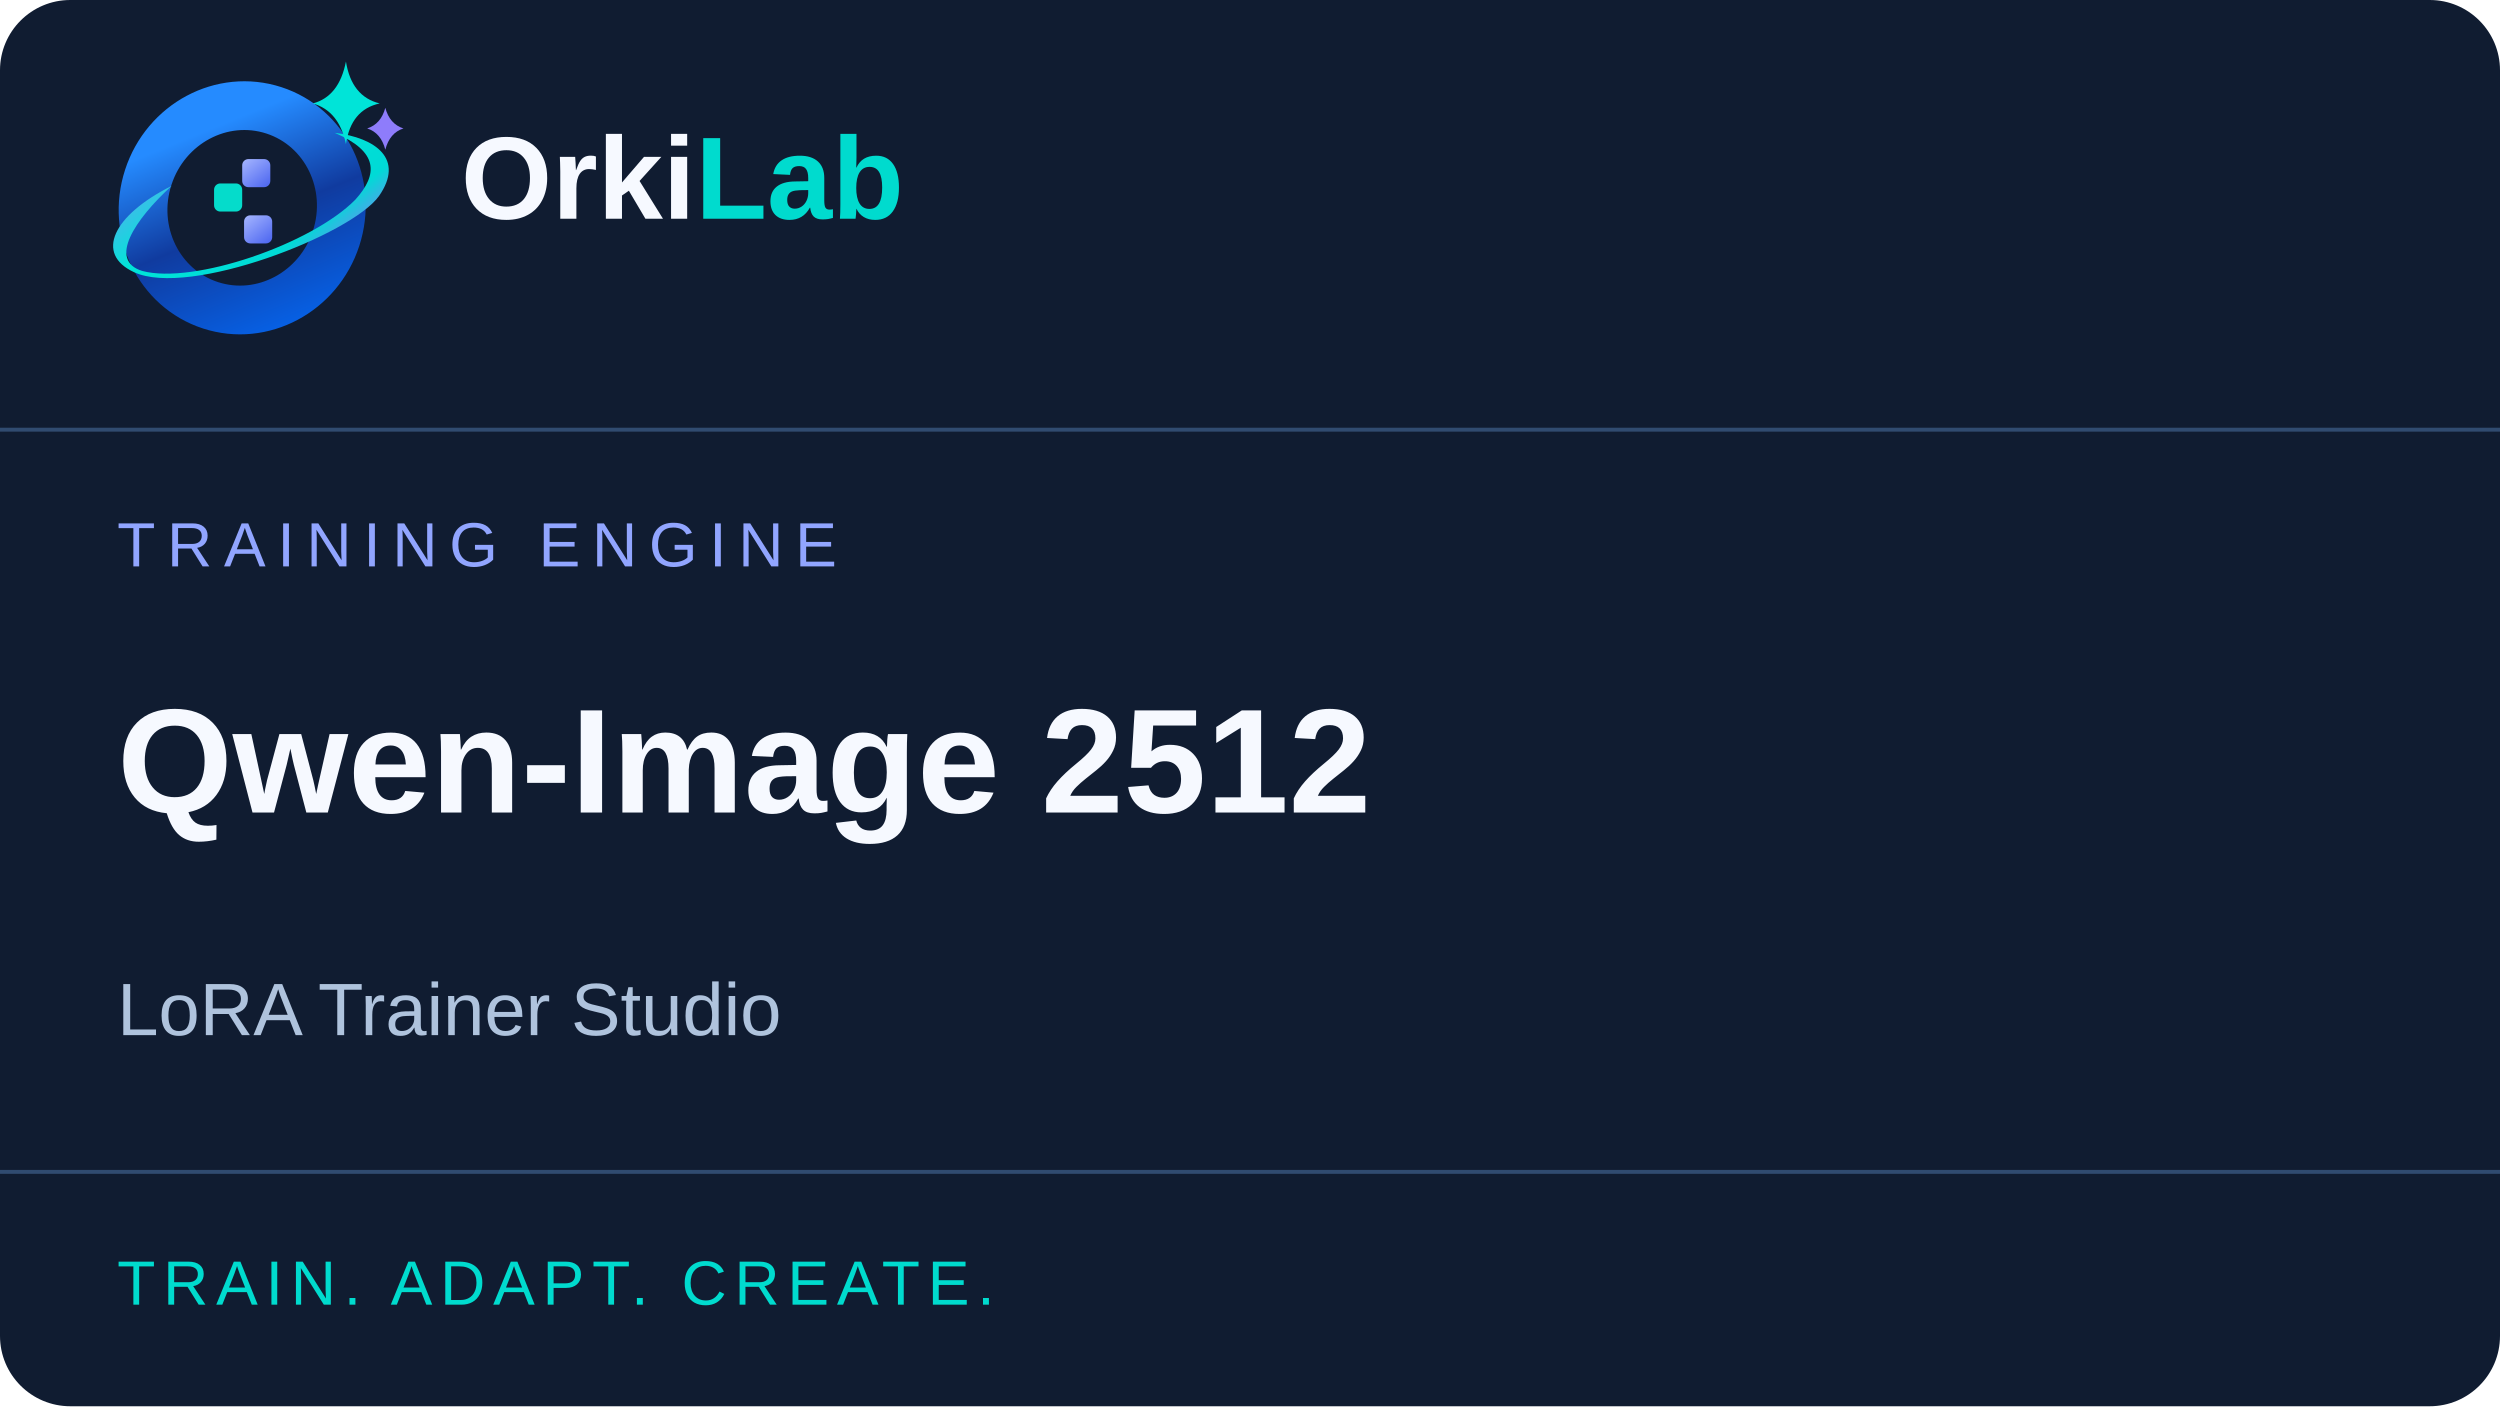
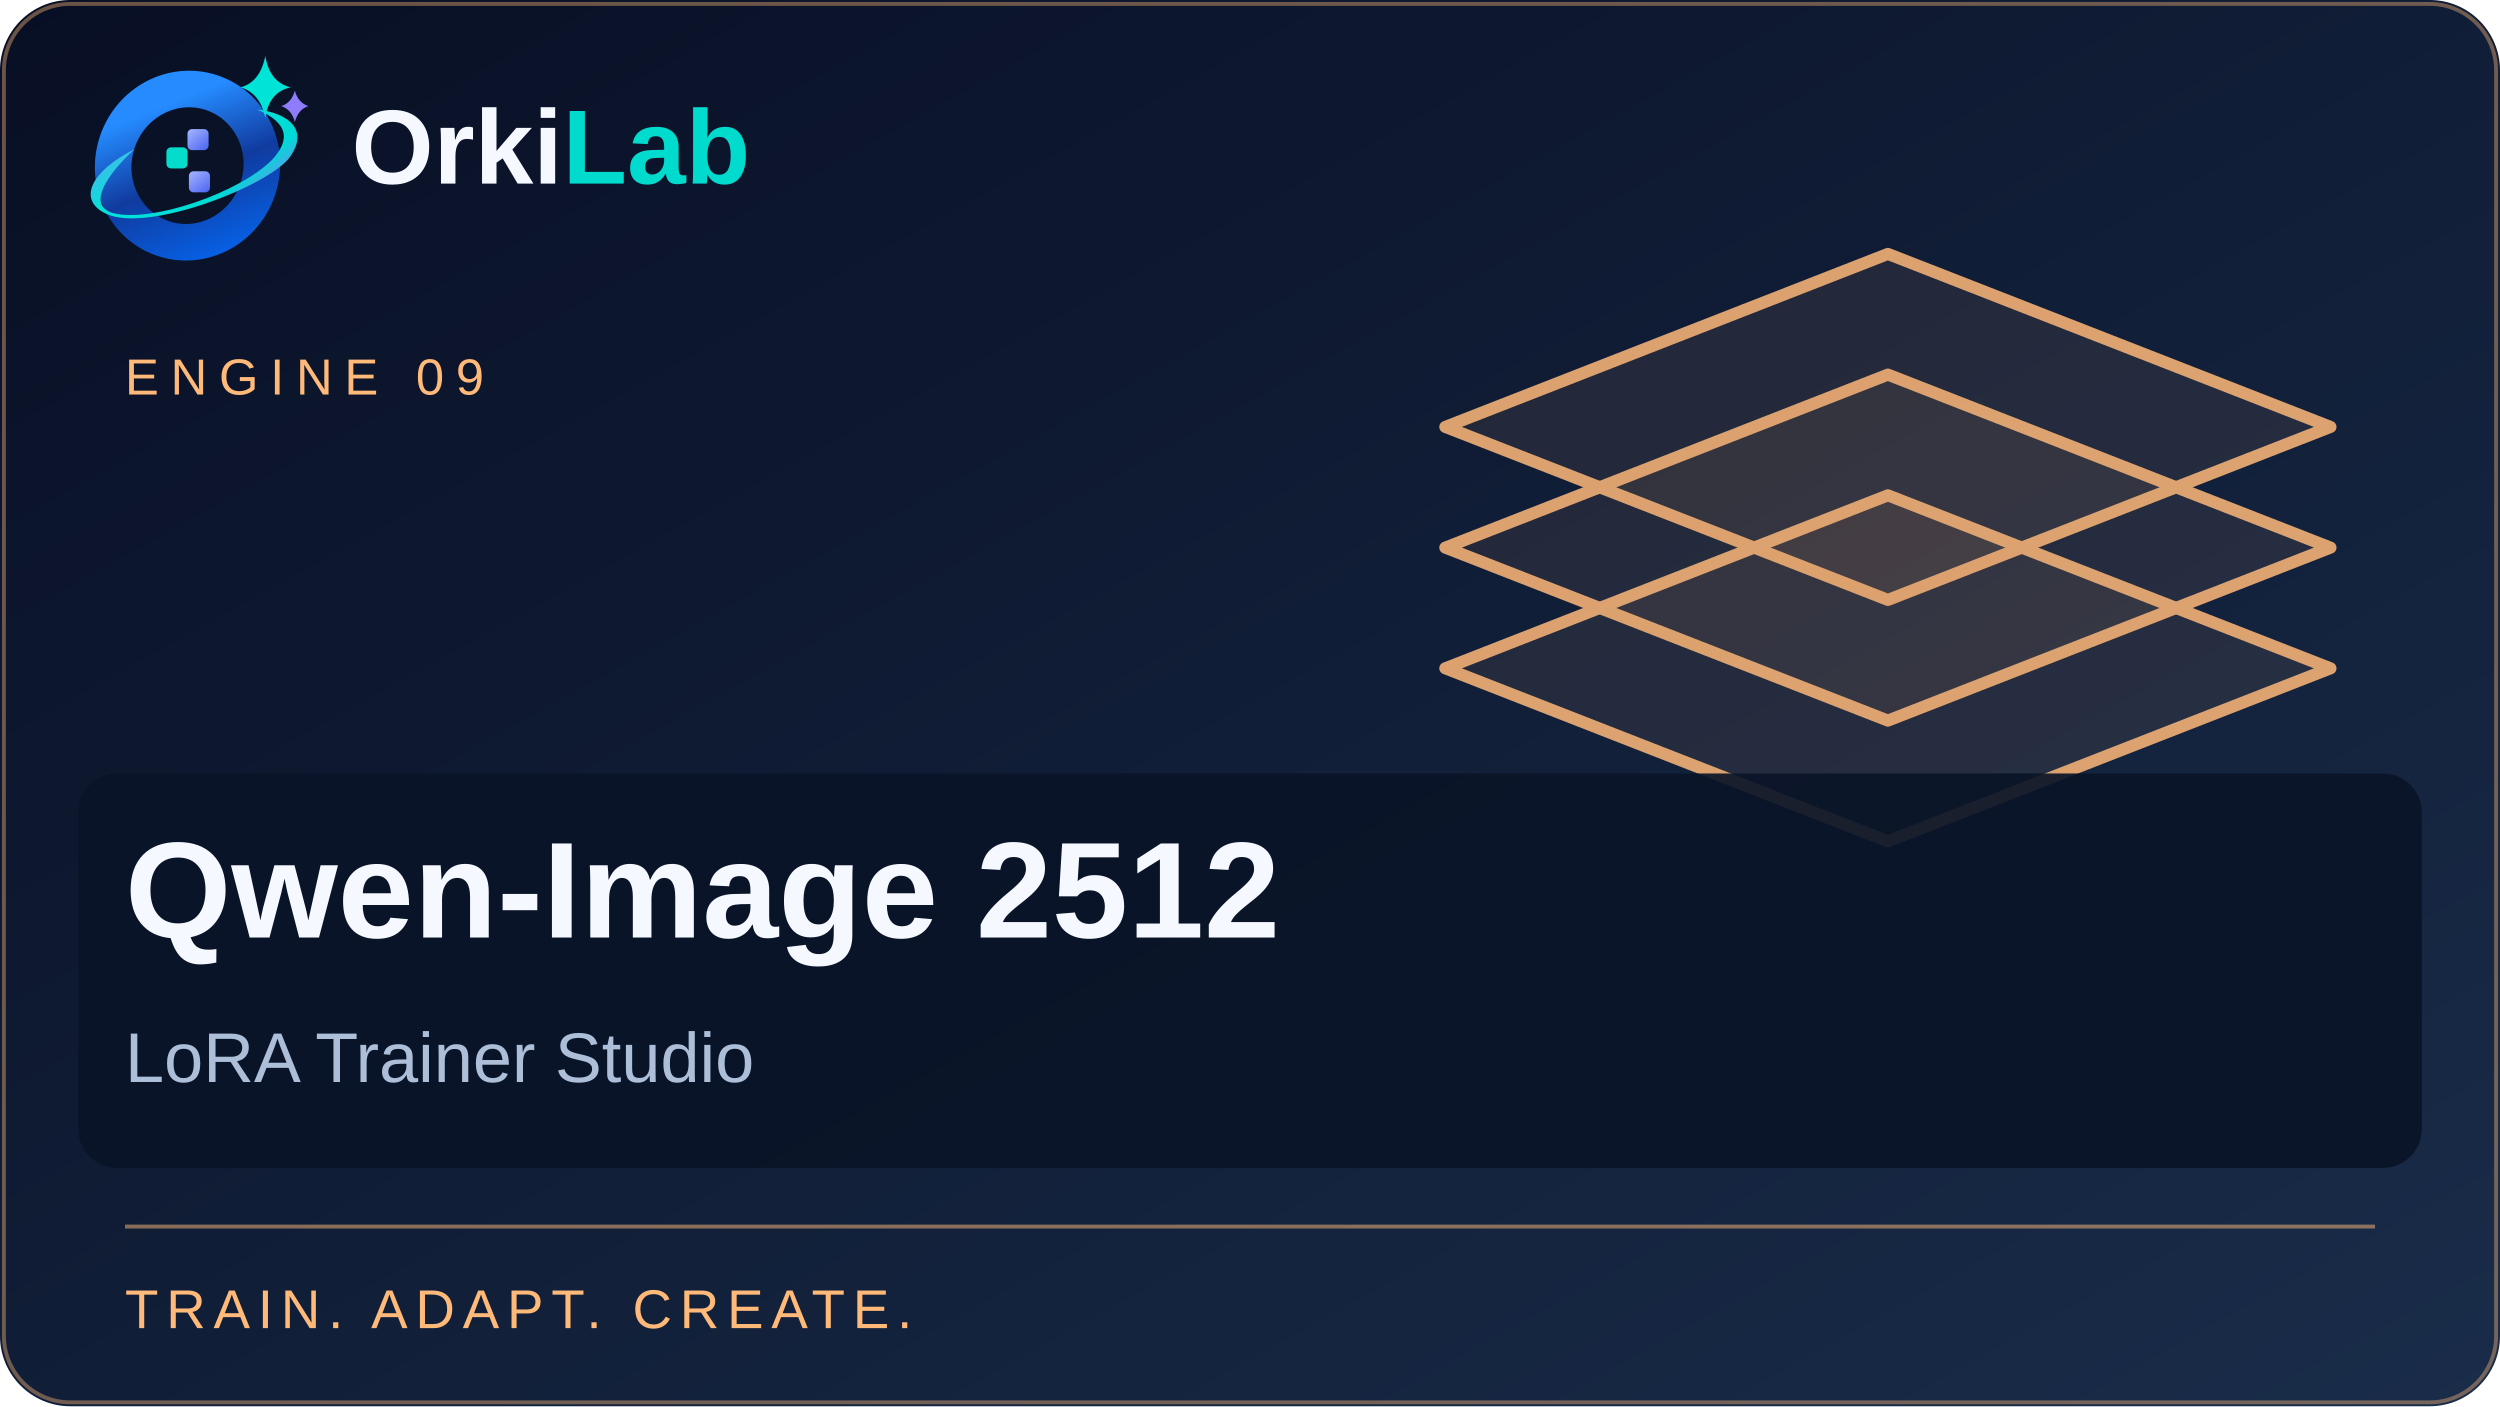
- <svg xmlns="http://www.w3.org/2000/svg" viewBox="0 0 640 360">
-   <rect width="640" height="360" rx="18" fill="#101C31" />
-   <path d="M0 110H640M0 300H640" stroke="#304B70" />
-   <g transform="translate(22 10) scale(.16)">
+ <svg xmlns="http://www.w3.org/2000/svg" width="640" height="360" viewBox="0 0 640 360">
+   <defs>
+     <linearGradient id="panel" x2="1" y2="1">
+       <stop stop-color="#080F24" />
+       <stop offset="1" stop-color="#192C49" />
+     </linearGradient>
+   </defs>
+   <rect width="640" height="360" rx="18" fill="url(#panel)" />
+   <rect x="1" y="1" width="638" height="358" rx="17" fill="none" stroke="#FFB979" stroke-opacity=".4" />
+   <g transform="translate(18 10) scale(.12)">
    <defs>
      <linearGradient id="bg" x2="1" y2="1">
        <stop stop-color="#070D25" />
        <stop offset="1" stop-color="#101E3C" />
      </linearGradient>
      <linearGradient id="ring" x1=".2" y1=".2" x2=".85" y2="1">
        <stop stop-color="#258BFF" />
        <stop offset=".48" stop-color="#103B9F" />
        <stop offset="1" stop-color="#075FE2" />
      </linearGradient>
      <linearGradient id="orbit" x2="1" y2=".65">
        <stop stop-color="#9683FF" />
        <stop offset=".46" stop-color="#00E5D8" />
        <stop offset=".8" stop-color="#00DAD6" />
        <stop offset="1" stop-color="#8B79F7" />
      </linearGradient>
      <linearGradient id="tile" x2=".8" y2="1">
        <stop stop-color="#A6B6FF" />
        <stop offset="1" stop-color="#526BF1" />
      </linearGradient>
      <pattern id="grid" width="40" height="40" patternUnits="userSpaceOnUse">
        <path d="M40 0H0V40" stroke="#8FB7E0" stroke-opacity=".055" fill="none" />
      </pattern>
    </defs>
    <g>
      <ellipse cx="250" cy="270" rx="158" ry="164" transform="rotate(18 250 270)" fill="none" stroke="url(#ring)" stroke-width="78" />
      <rect x="250" y="192" width="45" height="45" rx="10" fill="url(#tile)" />
      <rect x="205" y="231" width="45" height="45" rx="10" fill="#05DCCB" />
      <rect x="253" y="282" width="45" height="45" rx="10" fill="url(#tile)" />
      <path d="M137 235C43 282 14 344 77 373C165 414 425 313 469 251C510 192 464 158 398 150C468 180 468 216 431 257C361 328 172 393 90 371C35 354 78 289 137 235Z" fill="url(#orbit)" />
      <path d="M416 36Q425 92 470 103Q424 113 416 168Q405 115 363 103Q405 92 416 36Z" fill="#00E4D8" />
      <path d="M479 110Q486 136 508 143Q486 150 479 177Q472 150 450 143Q472 136 479 110Z" fill="#8E7CFB" />
    </g>
  </g>
-   <text x="118" y="56" font-family="Arial,sans-serif" font-size="30" font-weight="bold" fill="#F6F9FF">Orki<tspan fill="#00DBCE">Lab</tspan>
+   <text x="90" y="47" fill="#F5F8FF" font-family="Arial,sans-serif" font-size="27" font-weight="bold">Orki<tspan fill="#00DBCE">Lab</tspan>
  </text>
-   <g font-family="Arial,sans-serif">
-     <text x="30" y="145" font-size="16" letter-spacing="3" fill="#91A5FF">TRAINING ENGINE</text>
-     <text x="30" y="208" font-size="38" font-weight="bold" fill="#F6F9FF">Qwen-Image 2512</text>
-     <text x="30" y="265" font-size="19" fill="#AFC3DD">LoRA Trainer Studio</text>
-     <text x="30" y="334" font-size="16" letter-spacing="2" fill="#00DBCE">TRAIN. ADAPT. CREATE.</text>
+   <text x="32" y="101" fill="#FFB979" font-family="Arial,sans-serif" font-size="13" letter-spacing="3">ENGINE 09</text>
+   <g transform="translate(370 65) scale(1.03)" opacity=".85">
+     <g stroke="#FFB979" stroke-width="3" fill="none" stroke-linecap="round" stroke-linejoin="round">
+       <path d="M110 0L220 43L110 86L0 43Z" fill="#FFB979" fill-opacity=".09" />
+       <path d="M110 30L220 73L110 116L0 73Z" fill="#FFB979" fill-opacity=".09" />
+       <path d="M110 60L220 103L110 146L0 103Z" fill="#FFB979" fill-opacity=".09" />
+     </g>
  </g>
+   <rect x="20" y="198" width="600" height="101" rx="10" fill="#0A1428" fill-opacity=".92" />
+   <text x="32" y="240" fill="#F5F8FF" font-family="Arial,sans-serif" font-size="35" font-weight="bold">Qwen-Image 2512</text>
+   <text x="32" y="277" fill="#ACBED8" font-family="Arial,sans-serif" font-size="18">LoRA Trainer Studio</text>
+   <path d="M32 314H608" stroke="#FFB979" opacity=".5" />
+   <text x="32" y="340" fill="#FFB979" font-family="Arial,sans-serif" font-size="14" letter-spacing="2">TRAIN. ADAPT. CREATE.</text>
</svg>
